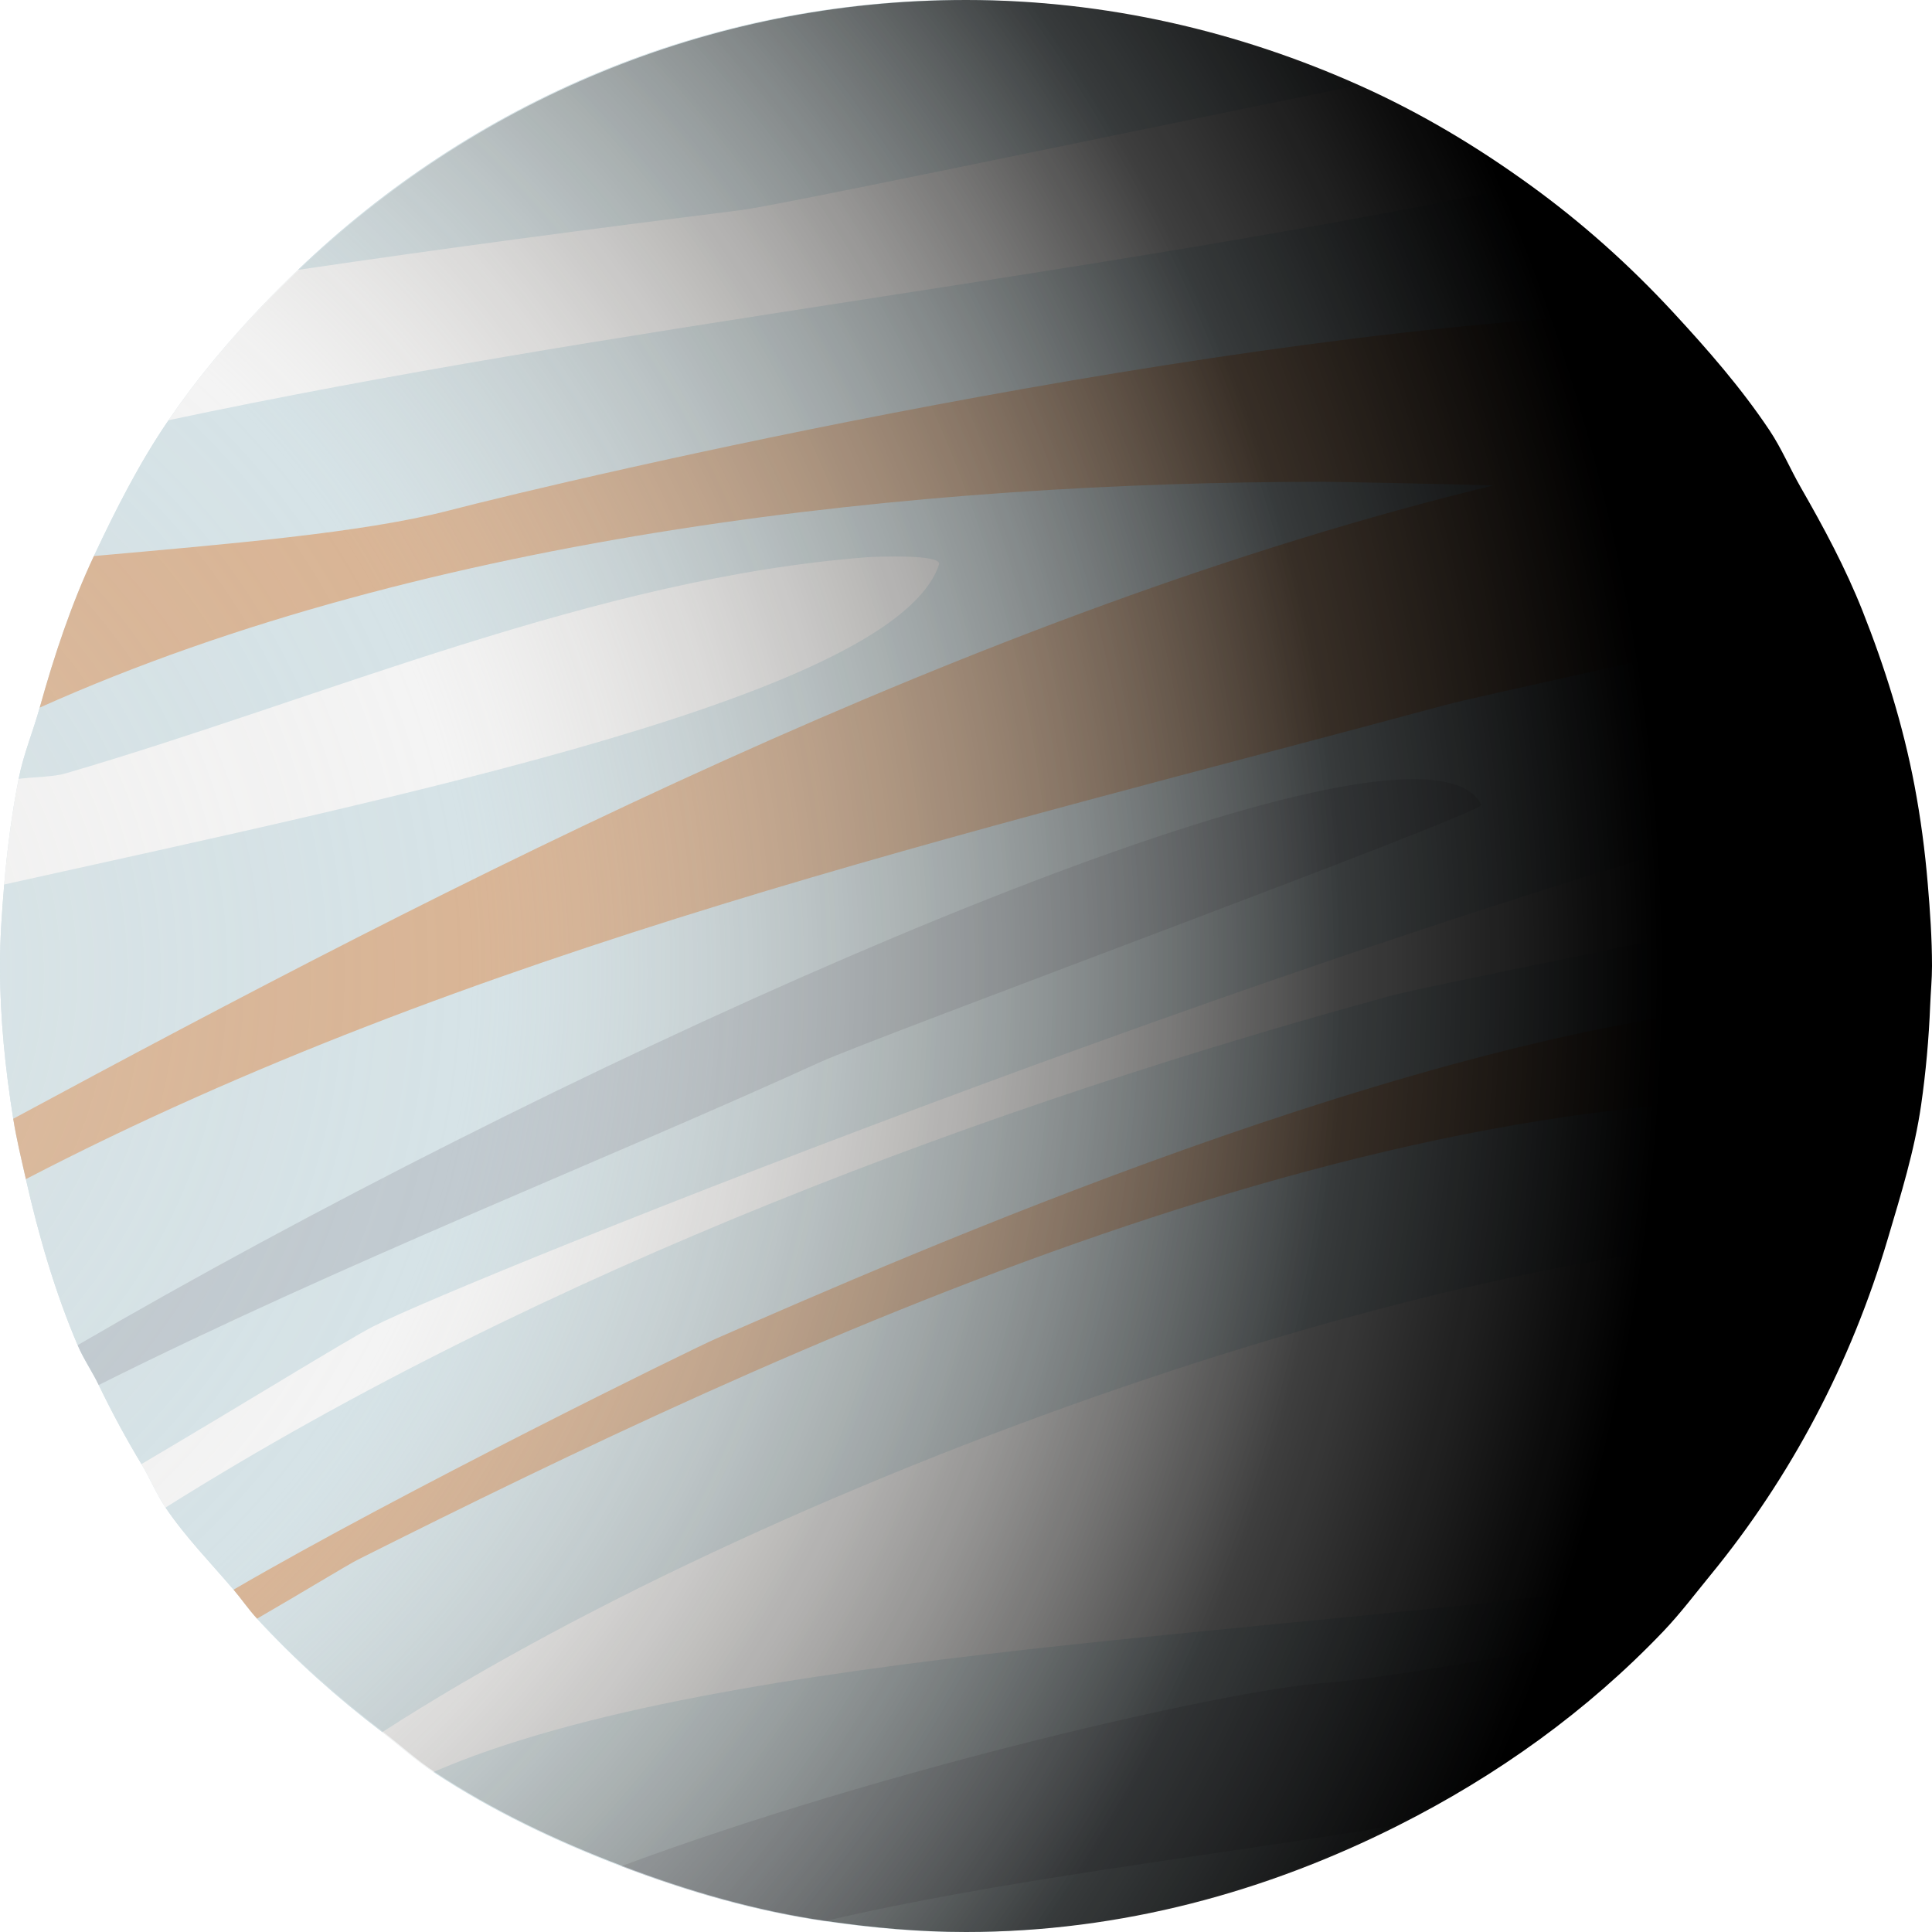
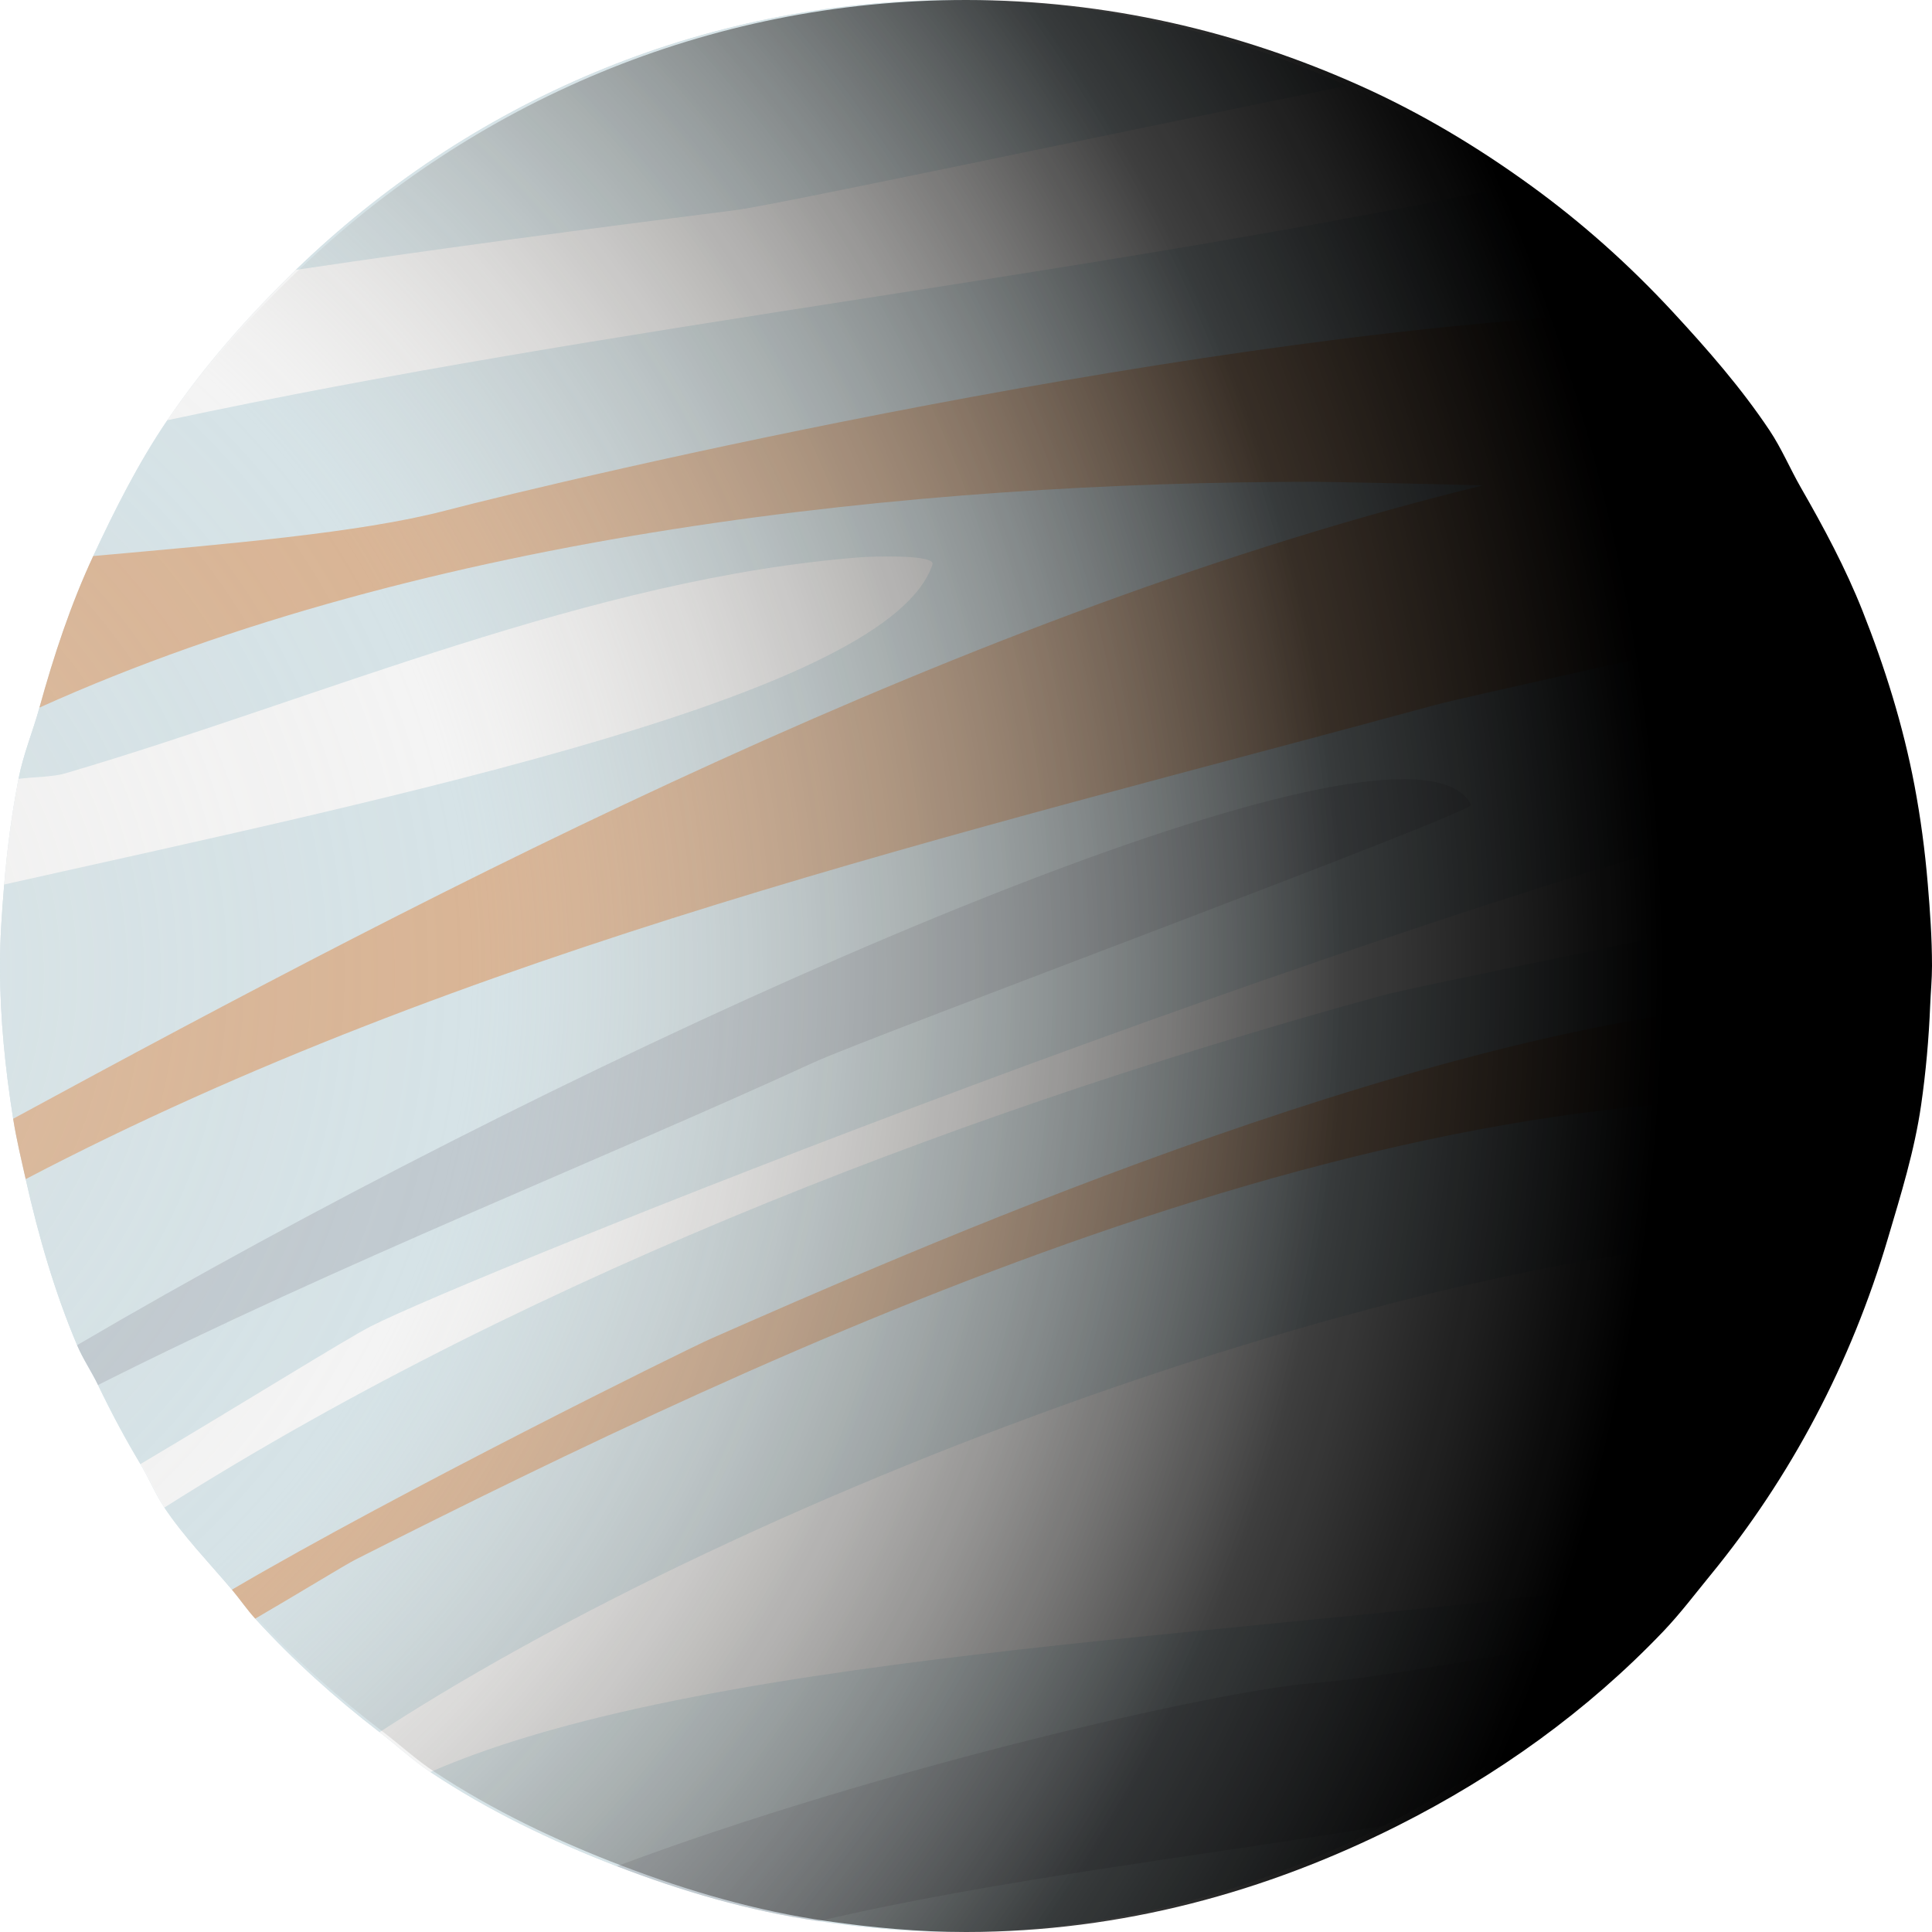
<svg xmlns="http://www.w3.org/2000/svg" xmlns:ns1="http://vectornator.io" height="100%" stroke-miterlimit="10" style="fill-rule:nonzero;clip-rule:evenodd;stroke-linecap:round;stroke-linejoin:round;" version="1.1" viewBox="0 0 100 100" width="100%" xml:space="preserve">
  <defs>
    <radialGradient cx="-17.127" cy="50.37" gradientTransform="matrix(1 0 0 1 0 0)" gradientUnits="userSpaceOnUse" id="RadialGradient" r="149.634">
      <stop offset="0" stop-color="#ffffff" stop-opacity="0.188" />
      <stop offset="0.277" stop-color="#c5c0b9" stop-opacity="0" />
      <stop offset="0.579" stop-color="#000000" stop-opacity="0.743" />
      <stop offset="0.69" stop-color="#000000" />
    </radialGradient>
  </defs>
  <g id="Layer-1" ns1:layerName="Layer 1" visibility="hidden">
    <path d="M0 50C0 22.386 22.386 0 50 0C77.614 0 100 22.386 100 50C100 77.614 77.614 100 50 100C22.386 100 0 77.614 0 50Z" fill="#d6e3e7" fill-rule="evenodd" opacity="1" stroke="none" />
  </g>
  <clipPath id="ArtboardFrame">
    <rect height="100" width="100" x="0" y="0" />
  </clipPath>
  <g clip-path="url(#ArtboardFrame)" id="Layer-1-copy" ns1:layerName="Layer 1 copy" visibility="hidden">
    <path d="M0 50C0 22.386 22.386 0 50 0C77.614 0 100 22.386 100 50C100 77.614 77.614 100 50 100C22.386 100 0 77.614 0 50Z" fill="#d6e3e7" fill-rule="evenodd" opacity="1" stroke="none" />
    <path d="M-19.582 20.672C-22.208 15.419-8.141 18.002-2.372 16.904C11.206 14.317 24.755 12.586 38.455 10.874C43.161 10.285 114.188-5.251 114.957-2.944C116.42 1.444 102.206 3.828 100.511 4.342C60.507 16.464 15.854 15.865-23.099 30.847" fill="#f4f4f4" fill-rule="evenodd" opacity="1" stroke="none" />
    <path d="M-15.688 89.386C-15.826 89.317 15.476 70.645 19.36 68.659C26.142 65.193 117.458 28.896 119.354 40.269C119.699 42.337 75.993 50.519 72.121 51.575C41.388 59.956 3.071 75.116-17.823 100.19" fill="#f4f4f4" fill-rule="evenodd" opacity="1" stroke="none" />
    <path d="M4.914 104.838C8.932 84.748 105.393 49.138 109.43 70.669C113.083 90.15 13.582 77.703 13.582 101.697" fill="#f4f4f4" fill-rule="evenodd" opacity="1" stroke="none" />
    <path d="M-15.06 44.54C-17.894 38.872-2.677 41.792 3.406 40.018C16.848 36.097 30.895 29.922 44.987 28.837C45.345 28.81 48.939 28.663 48.755 29.214C45.3 39.581-14.363 46.554-26.114 53.082" fill="#f4f4f4" fill-rule="evenodd" opacity="1" stroke="none" />
    <path d="M48.504 142.649L48.504 142.273L49.258 142.021L49.635 142.021L49.635 142.021" fill="#d9b596" fill-rule="evenodd" opacity="1" stroke="none" />
    <path d="M-15.185 67.152C-15.709 65.582-13.145 65.284-12.171 64.765C22.006 46.538 74.355 16.078 114.832 22.305C115.808 22.456 119.024 22.385 119.228 23.813C119.738 27.378 78.905 35.452 75.01 36.5C43.324 45.031 9.839 52.215-16.944 72.302" fill="#d9b596" fill-rule="evenodd" opacity="1" stroke="none" />
    <path d="M-13.427 37.003C-22.423 28.006 10.935 29.63 23.254 26.451C33.286 23.862 106.056 6.674 110.058 22.682C111.098 26.841 71.168 24.943 68.729 24.943C44.176 24.943 12.735 28.565-8.402 42.153" fill="#d9b596" fill-rule="evenodd" opacity="1" stroke="none" />
    <path d="M107.294 54.464C92.859 44.84 50.294 63.593 37.198 69.287C35.287 70.118 4.264 85.219 5.919 86.874C7.004 87.959 17.259 81.392 18.607 80.719C43.438 68.303 82.306 50.113 110.435 59.489" fill="#d9b596" fill-rule="evenodd" opacity="1" stroke="none" />
    <path d="M53.403 139.635C53.361 139.551 53.319 139.467 53.278 139.383" fill="#c5c0b9" fill-rule="evenodd" opacity="1" stroke="none" />
    <path d="M14.963 107.978C14.963 98.765 60.182 87.773 68.603 87.125C77.373 86.451 101.203 80.278 94.984 86.497C84.121 97.36 45.746 94.408 29.41 104.21" fill="#cccccc" fill-opacity="0.716" fill-rule="evenodd" opacity="1" stroke="none" />
    <path d="M-19.456 88.758C-23.926 79.819 71.973 31.809 76.894 41.651C77.091 42.044 45.427 53.681 42.6 54.967C20.766 64.891-9.307 75.199-25.863 93.029" fill="#cccccc" fill-opacity="0.716" fill-rule="evenodd" opacity="1" stroke="none" />
  </g>
  <g clip-path="url(#ArtboardFrame)" id="Layer-1-copy-copy" ns1:layerName="Layer 1 copy copy">
    <path d="M53.388 139.375L53.514 139.625C53.472 139.541 53.43 139.459 53.388 139.375Z" fill="#cccccc" fill-opacity="0.716" fill-rule="evenodd" opacity="1" stroke="none" />
    <path d="M49.349 142.031L48.597 142.281L48.597 142.656L49.725 142.031L49.349 142.031Z" fill="#d9b596" fill-rule="evenodd" opacity="1" stroke="none" />
-     <path d="M49.85 0C36.466 0 24.377 5.36 15.422 13.969C12.95 16.346 10.668 18.908 8.724 21.75C7.218 23.951 6.005 26.346 4.86 28.781C3.687 31.279 2.809 33.921 2.056 36.625C1.712 37.862 1.216 39.038 0.966 40.312C0.614 42.108 0.373 43.922 0.218 45.781C0.102 47.172 0 48.579 0 50C0 52.698 0.275 55.324 0.685 57.906C0.854 58.969 1.105 59.992 1.34 61.031C2.007 63.989 2.855 66.892 4.019 69.625C4.326 70.346 4.77 70.984 5.11 71.688C5.787 73.091 6.521 74.455 7.322 75.781C7.765 76.515 8.089 77.323 8.568 78.031C9.603 79.562 10.895 80.878 12.089 82.281C12.506 82.772 12.868 83.307 13.304 83.781C15.285 85.937 17.455 87.876 19.784 89.656C20.677 90.338 21.494 91.097 22.433 91.719C25.446 93.714 28.73 95.285 32.153 96.594C35.518 97.88 39.015 98.907 42.684 99.438C45.029 99.777 47.411 100 49.85 100C57.898 100 65.397 97.897 72.127 94.5C77.261 91.908 81.907 88.567 85.835 84.438C86.707 83.522 87.465 82.511 88.266 81.531C92.419 76.447 95.52 70.56 97.426 64.094C98.094 61.826 98.795 59.578 99.139 57.188C99.383 55.493 99.537 53.776 99.606 52.031C99.634 51.354 99.7 50.684 99.7 50C99.7 48.569 99.6 47.151 99.482 45.75C99.337 44.019 99.113 42.332 98.796 40.656C98.206 37.527 97.26 34.519 96.117 31.625C95.236 29.395 94.118 27.309 92.939 25.25C92.379 24.271 91.942 23.217 91.319 22.281C89.852 20.077 88.122 18.094 86.334 16.156C84.097 13.731 81.654 11.536 78.981 9.594C76.234 7.597 73.324 5.845 70.195 4.438C63.973 1.638 57.111 0 49.85 0Z" fill="#d6e3e7" fill-rule="evenodd" opacity="1" stroke="none" />
+     <path d="M49.5 0C36.21 0 24.206 5.36 15.314 13.969C12.859 16.346 10.593 18.908 8.662 21.75C7.168 23.951 5.962 26.346 4.826 28.781C3.661 31.279 2.789 33.921 2.042 36.625C1.7 37.862 1.207 39.038 0.959 40.312C0.609 42.108 0.37 43.922 0.217 45.781C0.102 47.172 0 48.579 0 50C0 52.698 0.273 55.324 0.681 57.906C0.848 58.969 1.097 59.992 1.33 61.031C1.993 63.989 2.835 66.892 3.991 69.625C4.296 70.346 4.736 70.984 5.074 71.688C5.747 73.091 6.475 74.455 7.27 75.781C7.71 76.515 8.032 77.323 8.508 78.031C9.536 79.562 10.818 80.878 12.004 82.281C12.418 82.772 12.777 83.307 13.21 83.781C15.178 85.937 17.332 87.876 19.645 89.656C20.532 90.338 21.343 91.097 22.275 91.719C25.267 93.714 28.529 95.285 31.927 96.594C35.269 97.88 38.742 98.907 42.384 99.438C44.713 99.777 47.078 100 49.5 100C57.492 100 64.938 97.897 71.62 94.5C76.718 91.908 81.332 88.567 85.233 84.438C86.098 83.522 86.851 82.511 87.646 81.531C91.77 76.447 94.849 70.56 96.742 64.094C97.405 61.826 98.102 59.578 98.443 57.188C98.685 55.493 98.838 53.776 98.907 52.031C98.934 51.354 99 50.684 99 50C99 48.569 98.9 47.151 98.783 45.75C98.639 44.019 98.417 42.332 98.103 40.656C97.516 37.527 96.577 34.519 95.442 31.625C94.567 29.395 93.457 27.309 92.287 25.25C91.731 24.271 91.296 23.217 90.678 22.281C89.221 20.077 87.503 18.094 85.728 16.156C83.507 13.731 81.081 11.536 78.427 9.594C75.699 7.597 72.809 5.845 69.702 4.438C63.524 1.638 56.71 0 49.5 0Z" fill="#d6e3e7" fill-rule="evenodd" opacity="1" stroke="none" />
  </g>
  <g clip-path="url(#ArtboardFrame)" id="Layer-1-copy-copy-copy" ns1:layerName="Layer 1 copy copy copy">
-     <path d="M78.981 9.594C55.834 14.399 31.832 16.843 8.724 21.75C7.218 23.951 6.005 26.346 4.86 28.781C11.757 28.164 18.767 27.58 23.18 26.438C29.738 24.74 62.953 16.934 86.334 16.156C84.097 13.731 81.654 11.536 78.981 9.594Z" fill="#d6e3e7" fill-rule="evenodd" opacity="1" stroke="none" />
-     <path d="M96.117 31.625C86.564 33.892 76.523 36.028 74.775 36.5C50.015 43.186 24.222 49.139 1.34 61.031C2.007 63.989 2.855 66.892 4.019 69.625C31.447 53.637 73.453 35.192 76.675 41.656C76.872 42.05 45.285 53.684 42.466 54.969C31.206 60.102 17.763 65.361 5.11 71.688C5.787 73.091 6.521 74.455 7.322 75.781C12.721 72.594 17.987 69.338 19.317 68.656C24.123 66.193 71.109 47.387 98.796 40.656C98.206 37.527 97.26 34.519 96.117 31.625Z" fill="#d6e3e7" fill-rule="evenodd" opacity="1" stroke="none" />
-     <path d="M99.482 45.75C87.402 48.392 73.994 50.992 71.909 51.562C51.672 57.098 28.219 65.679 8.568 78.031C9.603 79.562 10.895 80.878 12.089 82.281C20.77 77.222 35.752 69.859 37.076 69.281C48.344 64.367 81.485 49.762 99.606 52.031C99.634 51.354 99.7 50.684 99.7 50C99.7 48.569 99.6 47.151 99.482 45.75Z" fill="#d6e3e7" fill-rule="evenodd" opacity="1" stroke="none" />
-     <path d="M99.139 57.188C72.596 54.558 40.2 69.855 18.538 80.719C17.99 80.994 15.584 82.465 13.304 83.781C15.285 85.937 17.455 87.876 19.784 89.656C40.743 76.141 78.322 62.983 97.426 64.094C98.094 61.826 98.795 59.578 99.139 57.188Z" fill="#d6e3e7" fill-rule="evenodd" opacity="1" stroke="none" />
-     <path d="M88.266 81.531C67.685 84.675 37.423 85.22 22.433 91.719C25.446 93.714 28.73 95.285 32.153 96.594C45.849 91.507 63.439 87.507 68.388 87.125C72.475 86.81 79.78 85.328 85.835 84.438C86.707 83.522 87.465 82.511 88.266 81.531Z" fill="#d6e3e7" fill-rule="evenodd" opacity="1" stroke="none" />
-     <path d="M72.127 94.5C62.5 96.094 51.82 97.296 42.684 99.438C45.029 99.777 47.411 100 49.85 100C57.898 100 65.397 97.897 72.127 94.5Z" fill="#d6e3e7" fill-rule="evenodd" opacity="1" stroke="none" />
-     <path d="M0.685 57.906C23.311 45.71 50.527 31.636 77.299 25.125C74.435 25.037 69 24.938 68.513 24.938C47.794 24.938 22.221 27.59 2.056 36.625C1.712 37.862 1.216 39.038 0.966 40.312C1.766 40.215 2.763 40.216 3.396 40.031C16.797 36.111 30.815 29.928 44.865 28.844C45.222 28.816 48.787 28.668 48.604 29.219C46.379 35.914 21.227 41.123 0.218 45.781C0.102 47.172 0 48.579 0 50C0 52.698 0.275 55.324 0.685 57.906Z" fill="#d6e3e7" fill-rule="evenodd" opacity="1" stroke="none" />
-     <path d="M15.422 13.969C23.036 12.846 30.676 11.838 38.353 10.875C40.24 10.639 55.781 7.376 70.195 4.438C63.973 1.638 57.111 0 49.85 0C36.466 0 24.377 5.36 15.422 13.969Z" fill="#d6e3e7" fill-rule="evenodd" opacity="1" stroke="none" />
+     <path d="M78.427 9.594C55.442 14.399 31.609 16.843 8.662 21.75C7.168 23.951 5.962 26.346 4.826 28.781C11.675 28.164 18.636 27.58 23.017 26.438C29.529 24.74 62.511 16.934 85.728 16.156C83.507 13.731 81.081 11.536 78.427 9.594Z" fill="#d6e3e7" fill-rule="evenodd" opacity="1" stroke="none" />
+     <path d="M95.442 31.625C85.956 33.892 75.986 36.028 74.25 36.5C49.664 43.186 24.052 49.139 1.33 61.031C1.993 63.989 2.835 66.892 3.991 69.625C31.226 53.637 72.937 35.192 76.137 41.656C76.332 42.05 44.967 53.684 42.168 54.969C30.987 60.102 17.638 65.361 5.074 71.688C5.747 73.091 6.475 74.455 7.27 75.781C12.632 72.594 17.861 69.338 19.181 68.656C23.953 66.193 70.61 47.387 98.103 40.656C97.516 37.527 96.577 34.519 95.442 31.625Z" fill="#d6e3e7" fill-rule="evenodd" opacity="1" stroke="none" />
+     <path d="M98.783 45.75C86.788 48.392 73.474 50.992 71.404 51.562C51.309 57.098 28.021 65.679 8.508 78.031C9.536 79.562 10.818 80.878 12.004 82.281C20.624 77.222 35.501 69.859 36.816 69.281C48.005 64.367 80.913 49.762 98.907 52.031C98.934 51.354 99 50.684 99 50C99 48.569 98.9 47.151 98.783 45.75Z" fill="#d6e3e7" fill-rule="evenodd" opacity="1" stroke="none" />
+     <path d="M98.443 57.188C72.086 54.558 39.918 69.855 18.408 80.719C17.864 80.994 15.474 82.465 13.21 83.781C15.178 85.937 17.332 87.876 19.645 89.656C40.457 76.141 77.772 62.983 96.742 64.094C97.405 61.826 98.102 59.578 98.443 57.188Z" fill="#d6e3e7" fill-rule="evenodd" opacity="1" stroke="none" />
+     <path d="M87.646 81.531C67.209 84.675 37.16 85.22 22.275 91.719C25.267 93.714 28.529 95.285 31.927 96.594C45.527 91.507 62.994 87.507 67.908 87.125C71.967 86.81 79.22 85.328 85.233 84.438C86.098 83.522 86.851 82.511 87.646 81.531Z" fill="#d6e3e7" fill-rule="evenodd" opacity="1" stroke="none" />
+     <path d="M71.62 94.5C62.062 96.094 51.456 97.296 42.384 99.438C44.713 99.777 47.078 100 49.5 100C57.492 100 64.938 97.897 71.62 94.5Z" fill="#d6e3e7" fill-rule="evenodd" opacity="1" stroke="none" />
+     <path d="M0.681 57.906C23.147 45.71 50.173 31.636 76.756 25.125C73.912 25.037 68.516 24.938 68.032 24.938C47.458 24.938 22.065 27.59 2.042 36.625C1.7 37.862 1.207 39.038 0.959 40.312C1.754 40.215 2.744 40.216 3.372 40.031C16.679 36.111 30.599 29.928 44.55 28.844C44.904 28.816 48.444 28.668 48.263 29.219C46.053 35.914 21.078 41.123 0.217 45.781C0.102 47.172 0 48.579 0 50C0 52.698 0.273 55.324 0.681 57.906Z" fill="#d6e3e7" fill-rule="evenodd" opacity="1" stroke="none" />
+     <path d="M15.314 13.969C22.875 12.846 30.461 11.838 38.084 10.875C39.958 10.639 55.39 7.376 69.702 4.438C63.524 1.638 56.71 0 49.5 0C36.21 0 24.206 5.36 15.314 13.969Z" fill="#d6e3e7" fill-rule="evenodd" opacity="1" stroke="none" />
    <path d="M53.388 139.375L53.514 139.625C53.472 139.541 53.43 139.459 53.388 139.375Z" fill="#cccccc" fill-opacity="0.716" fill-rule="evenodd" opacity="1" stroke="none" />
    <path d="M49.349 142.031L48.597 142.281L48.597 142.656L49.725 142.031L49.349 142.031Z" fill="#d9b596" fill-rule="evenodd" opacity="1" stroke="none" />
-     <path d="M70.195 4.438C55.781 7.376 40.24 10.639 38.353 10.875C30.676 11.838 23.036 12.846 15.422 13.969C12.95 16.346 10.668 18.908 8.724 21.75C31.832 16.843 55.834 14.399 78.981 9.594C76.234 7.597 73.324 5.845 70.195 4.438Z" fill="#f4f4f4" fill-rule="evenodd" opacity="1" stroke="none" />
-     <path d="M86.334 16.156C62.953 16.934 29.738 24.74 23.18 26.438C18.767 27.58 11.757 28.164 4.86 28.781C3.687 31.279 2.809 33.921 2.056 36.625C22.221 27.59 47.794 24.938 68.513 24.938C69 24.938 74.435 25.037 77.299 25.125C50.527 31.636 23.311 45.71 0.685 57.906C0.854 58.969 1.105 59.992 1.34 61.031C24.222 49.139 50.015 43.186 74.775 36.5C76.523 36.028 86.564 33.892 96.117 31.625C95.236 29.395 94.118 27.309 92.939 25.25C92.379 24.271 91.942 23.217 91.319 22.281C89.852 20.077 88.122 18.094 86.334 16.156Z" fill="#d9b596" fill-rule="evenodd" opacity="1" stroke="none" />
-     <path d="M46.953 28.812C46.039 28.784 45.044 28.83 44.865 28.844C30.815 29.928 16.797 36.111 3.396 40.031C2.763 40.216 1.766 40.215 0.966 40.312C0.614 42.108 0.373 43.922 0.218 45.781C21.227 41.123 46.379 35.914 48.604 29.219C48.695 28.943 47.865 28.841 46.953 28.812Z" fill="#f4f4f4" fill-rule="evenodd" opacity="1" stroke="none" />
-     <path d="M73.747 40.344C63.173 39.762 28.018 55.635 4.019 69.625C4.326 70.346 4.77 70.984 5.11 71.688C17.763 65.361 31.206 60.102 42.466 54.969C45.285 53.684 76.872 42.05 76.675 41.656C76.273 40.848 75.257 40.427 73.747 40.344Z" fill="#c1cad0" fill-rule="evenodd" opacity="1" stroke="none" />
-     <path d="M98.796 40.656C71.109 47.387 24.123 66.193 19.317 68.656C17.987 69.338 12.721 72.594 7.322 75.781C7.765 76.515 8.089 77.323 8.568 78.031C28.219 65.679 51.672 57.098 71.909 51.562C73.994 50.992 87.402 48.392 99.482 45.75C99.337 44.019 99.113 42.332 98.796 40.656Z" fill="#f4f4f4" fill-rule="evenodd" opacity="1" stroke="none" />
-     <path d="M92.191 51.906C73.554 53.249 46.936 64.981 37.076 69.281C35.752 69.859 20.77 77.222 12.089 82.281C12.506 82.772 12.868 83.307 13.304 83.781C15.584 82.465 17.99 80.994 18.538 80.719C40.2 69.855 72.596 54.558 99.139 57.188C99.383 55.493 99.537 53.776 99.606 52.031C97.341 51.748 94.854 51.715 92.191 51.906Z" fill="#d9b596" fill-rule="evenodd" opacity="1" stroke="none" />
-     <path d="M97.426 64.094C78.322 62.983 40.743 76.141 19.784 89.656C20.677 90.338 21.494 91.097 22.433 91.719C37.423 85.22 67.685 84.675 88.266 81.531C92.419 76.447 95.52 70.56 97.426 64.094Z" fill="#f4f4f4" fill-rule="evenodd" opacity="1" stroke="none" />
-     <path d="M85.835 84.438C79.78 85.328 72.475 86.81 68.388 87.125C63.439 87.507 45.849 91.507 32.153 96.594C35.518 97.88 39.015 98.907 42.684 99.438C51.82 97.296 62.5 96.094 72.127 94.5C77.261 91.908 81.907 88.567 85.835 84.438Z" fill="#c1cad0" fill-rule="evenodd" opacity="1" stroke="none" />
+     <path d="M69.702 4.438C55.39 7.376 39.958 10.639 38.084 10.875C30.461 11.838 22.875 12.846 15.314 13.969C12.859 16.346 10.593 18.908 8.662 21.75C31.609 16.843 55.442 14.399 78.427 9.594C75.699 7.597 72.809 5.845 69.702 4.438Z" fill="#f4f4f4" fill-rule="evenodd" opacity="1" stroke="none" />
+     <path d="M85.728 16.156C62.511 16.934 29.529 24.74 23.017 26.438C18.636 27.58 11.675 28.164 4.826 28.781C3.661 31.279 2.789 33.921 2.042 36.625C22.065 27.59 47.458 24.938 68.032 24.938C68.516 24.938 73.912 25.037 76.756 25.125C50.173 31.636 23.147 45.71 0.681 57.906C0.848 58.969 1.097 59.992 1.33 61.031C24.052 49.139 49.664 43.186 74.25 36.5C75.986 36.028 85.956 33.892 95.442 31.625C94.567 29.395 93.457 27.309 92.287 25.25C91.731 24.271 91.296 23.217 90.678 22.281C89.221 20.077 87.503 18.094 85.728 16.156Z" fill="#d9b596" fill-rule="evenodd" opacity="1" stroke="none" />
+     <path d="M46.623 28.812C45.716 28.784 44.727 28.83 44.55 28.844C30.599 29.928 16.679 36.111 3.372 40.031C2.744 40.216 1.754 40.215 0.959 40.312C0.609 42.108 0.37 43.922 0.217 45.781C21.078 41.123 46.053 35.914 48.263 29.219C48.353 28.943 47.529 28.841 46.623 28.812Z" fill="#f4f4f4" fill-rule="evenodd" opacity="1" stroke="none" />
+     <path d="M73.229 40.344C62.729 39.762 27.822 55.635 3.991 69.625C4.296 70.346 4.736 70.984 5.074 71.688C17.638 65.361 30.987 60.102 42.168 54.969C44.967 53.684 76.332 42.05 76.137 41.656C75.737 40.848 74.729 40.427 73.229 40.344Z" fill="#c1cad0" fill-rule="evenodd" opacity="1" stroke="none" />
+     <path d="M98.103 40.656C70.61 47.387 23.953 66.193 19.181 68.656C17.861 69.338 12.632 72.594 7.27 75.781C7.71 76.515 8.032 77.323 8.508 78.031C28.021 65.679 51.309 57.098 71.404 51.562C73.474 50.992 86.788 48.392 98.783 45.75C98.639 44.019 98.417 42.332 98.103 40.656Z" fill="#f4f4f4" fill-rule="evenodd" opacity="1" stroke="none" />
+     <path d="M91.544 51.906C73.038 53.249 46.606 64.981 36.816 69.281C35.501 69.859 20.624 77.222 12.004 82.281C12.418 82.772 12.777 83.307 13.21 83.781C15.474 82.465 17.864 80.994 18.408 80.719C39.918 69.855 72.086 54.558 98.443 57.188C98.685 55.493 98.838 53.776 98.907 52.031C96.658 51.748 94.188 51.715 91.544 51.906Z" fill="#d9b596" fill-rule="evenodd" opacity="1" stroke="none" />
+     <path d="M96.742 64.094C77.772 62.983 40.457 76.141 19.645 89.656C20.532 90.338 21.343 91.097 22.275 91.719C37.16 85.22 67.209 84.675 87.646 81.531C91.77 76.447 94.849 70.56 96.742 64.094Z" fill="#f4f4f4" fill-rule="evenodd" opacity="1" stroke="none" />
+     <path d="M85.233 84.438C79.22 85.328 71.967 86.81 67.908 87.125C62.994 87.507 45.527 91.507 31.927 96.594C35.269 97.88 38.742 98.907 42.384 99.438C51.456 97.296 62.062 96.094 71.62 94.5C76.718 91.908 81.332 88.567 85.233 84.438Z" fill="#c1cad0" fill-rule="evenodd" opacity="1" stroke="none" />
  </g>
  <g clip-path="url(#ArtboardFrame)" id="Layer-1-copy-copy-copy_2" ns1:layerName="Layer 1 copy copy copy">
    <path d="M53.281 139.375L53.406 139.625C53.364 139.541 53.323 139.459 53.281 139.375Z" fill="#cccccc" fill-opacity="0.716" fill-rule="evenodd" opacity="1" stroke="none" />
    <path d="M49.25 142.031L48.5 142.281L48.5 142.656L49.625 142.031L49.25 142.031Z" fill="#d9b596" fill-rule="evenodd" opacity="1" stroke="none" />
    <path d="M50 0C36.576 0 24.451 5.36 15.469 13.969C12.989 16.346 10.7 18.908 8.75 21.75C7.24 23.951 6.023 26.346 4.875 28.781C3.698 31.279 2.817 33.921 2.062 36.625C1.717 37.862 1.219 39.038 0.969 40.312C0.615 42.108 0.374 43.922 0.219 45.781C0.103 47.172 0 48.579 0 50C0 52.698 0.276 55.324 0.688 57.906C0.857 58.969 1.109 59.992 1.344 61.031C2.013 63.989 2.863 66.892 4.031 69.625C4.339 70.346 4.784 70.984 5.125 71.688C5.805 73.091 6.541 74.455 7.344 75.781C7.788 76.515 8.113 77.323 8.594 78.031C9.632 79.562 10.928 80.878 12.125 82.281C12.544 82.772 12.907 83.307 13.344 83.781C15.331 85.937 17.508 87.876 19.844 89.656C20.739 90.338 21.558 91.097 22.5 91.719C25.522 93.714 28.817 95.285 32.25 96.594C35.625 97.88 39.133 98.907 42.812 99.438C45.165 99.777 47.554 100 50 100C58.073 100 65.594 97.897 72.344 94.5C77.493 91.908 82.153 88.567 86.094 84.438C86.968 83.522 87.728 82.511 88.531 81.531C92.698 76.447 95.807 70.56 97.719 64.094C98.389 61.826 99.093 59.578 99.438 57.188C99.682 55.493 99.836 53.776 99.906 52.031C99.933 51.354 100 50.684 100 50C100 48.569 99.899 47.151 99.781 45.75C99.636 44.019 99.411 42.332 99.094 40.656C98.501 37.527 97.553 34.519 96.406 31.625C95.522 29.395 94.401 27.309 93.219 25.25C92.657 24.271 92.218 23.217 91.594 22.281C90.123 20.077 88.387 18.094 86.594 16.156C84.35 13.731 81.9 11.536 79.219 9.594C76.463 7.597 73.545 5.845 70.406 4.438C64.165 1.638 57.283 0 50 0Z" fill="url(#RadialGradient)" fill-rule="evenodd" opacity="1" stroke="none" />
  </g>
</svg>
